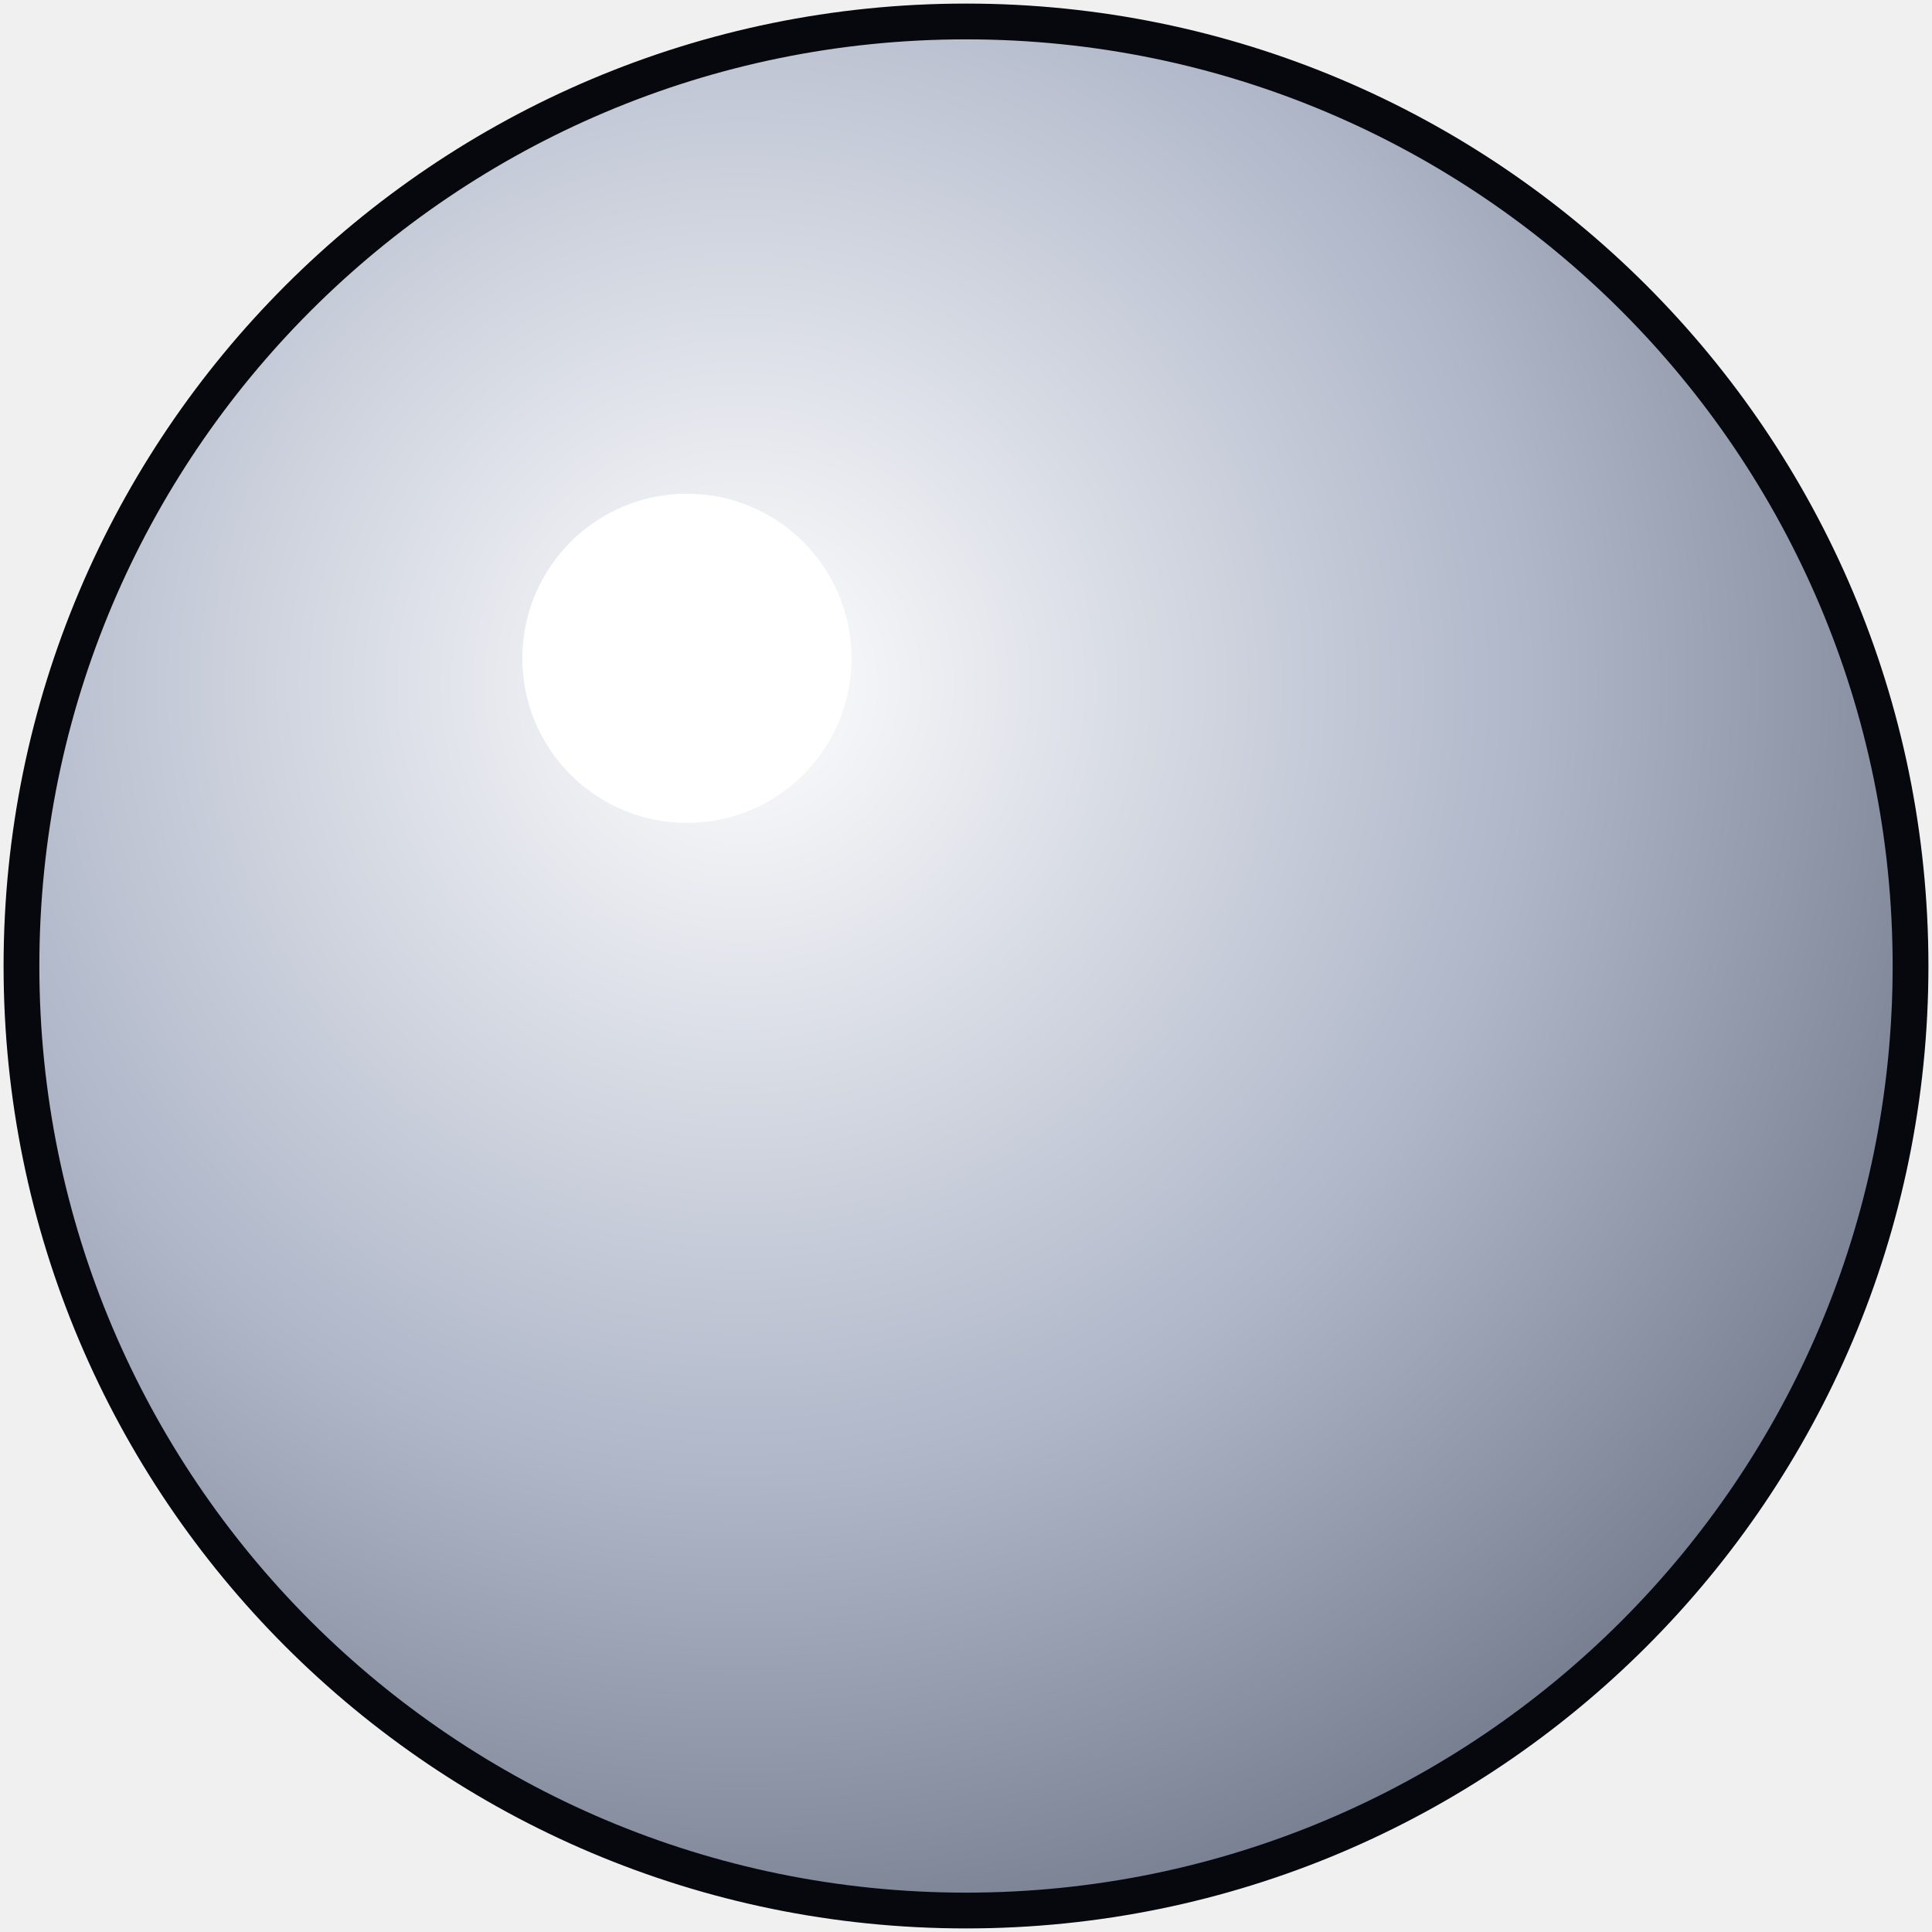
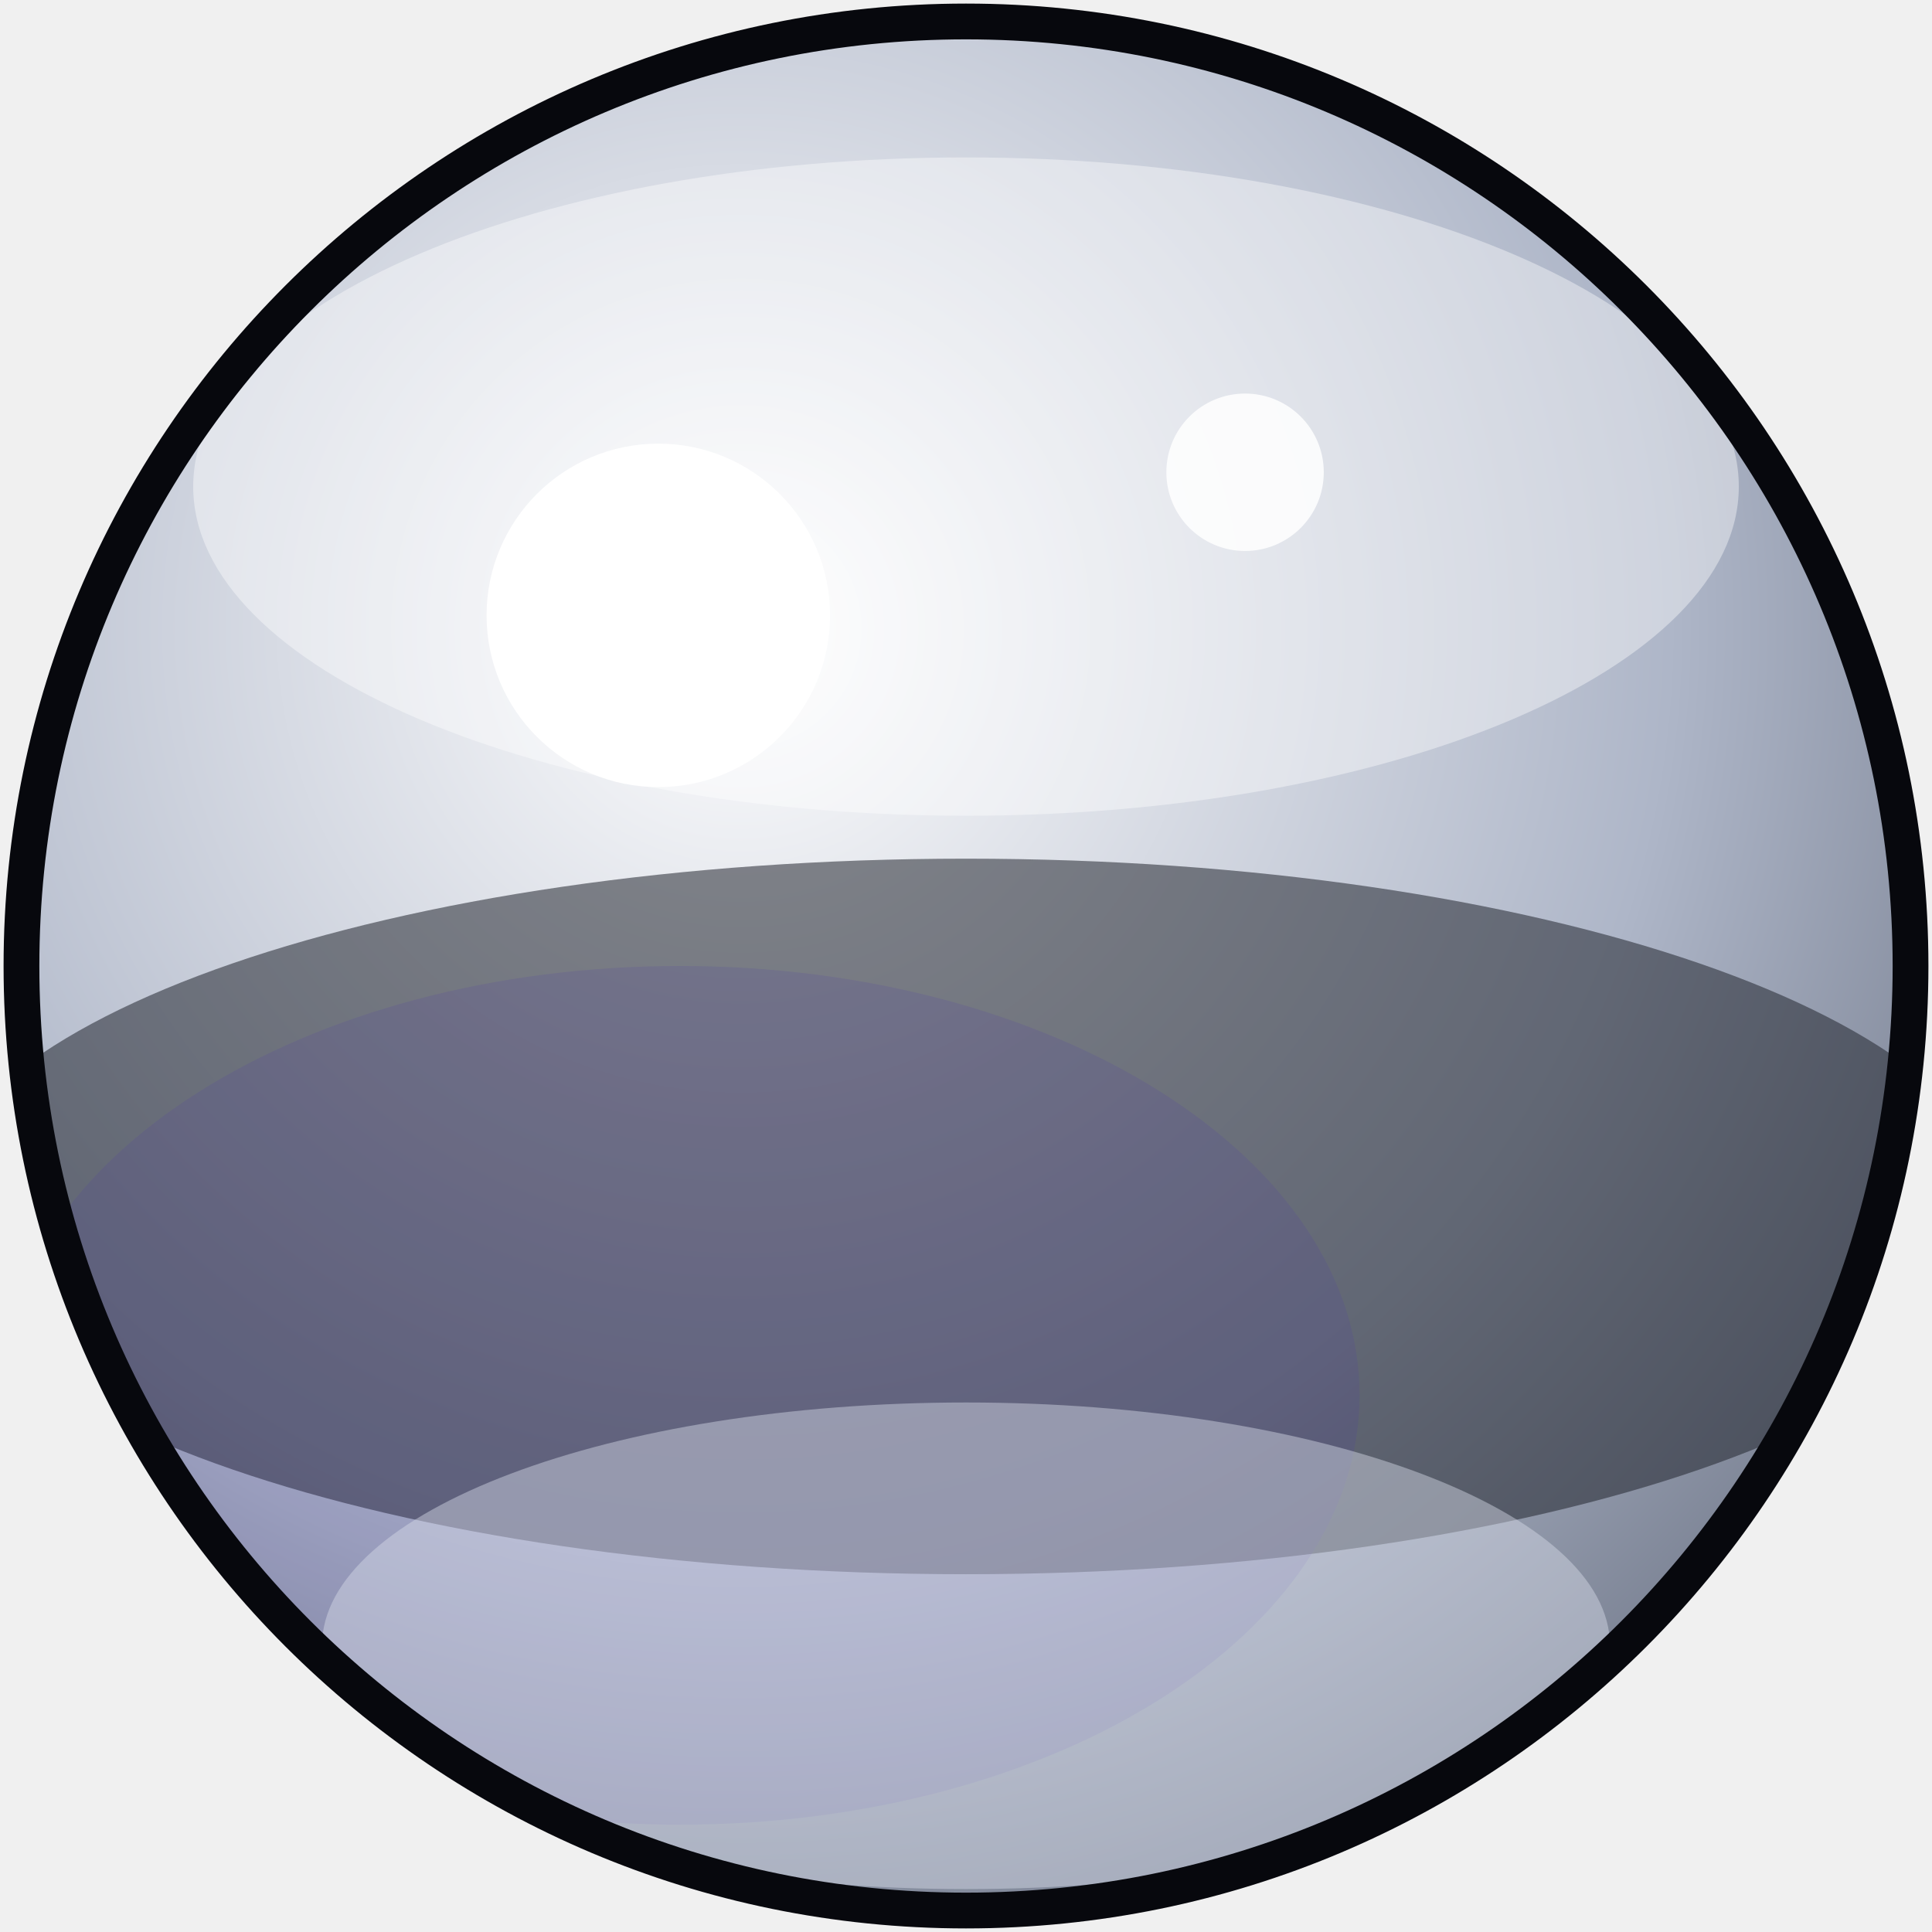
<svg xmlns="http://www.w3.org/2000/svg" viewBox="0 0 27 27" width="27" height="27">
  <defs>
-     <radialGradient id="ballChrome" cx="0.38" cy="0.35" r="0.85">
+     <radialGradient id="ballChrome" cx="0.38" cy="0.32" r="0.9">
      <stop offset="0" stop-color="#ffffff" />
-       <stop offset="0.5" stop-color="#aeb6c8" />
+       <stop offset="0.55" stop-color="#aeb6c8" />
      <stop offset="1" stop-color="#565d6e" />
    </radialGradient>
+     <clipPath id="ballClip">
+       <circle cx="13.5" cy="13.5" r="13.2" />
+     </clipPath>
  </defs>
-   <circle cx="13.5" cy="13.5" r="13.2" fill="url(#ballChrome)" stroke="#07080d" stroke-width="0.5" />
-   <circle cx="9.6" cy="9.2" r="2.3" fill="#ffffff" />
+   <circle cx="13.5" cy="13.5" r="13.2" fill="url(#ballChrome)" />
+   <g clip-path="url(#ballClip)">
+     <ellipse cx="13.5" cy="17" rx="14.5" ry="5" fill="#23262f" opacity="0.55" />
+     <ellipse cx="9.5" cy="19.5" rx="9.5" ry="6" fill="#4e37a8" opacity="0.16" />
+     <ellipse cx="13.5" cy="6.8" rx="10.8" ry="4.6" fill="#ffffff" opacity="0.4" />
+     <ellipse cx="13.5" cy="23" rx="9" ry="3.4" fill="#d7dce8" opacity="0.45" />
+   </g>
+   <circle cx="13.5" cy="13.5" r="13.2" fill="none" stroke="#07080d" stroke-width="0.5" />
+   <circle cx="9.2" cy="8.6" r="2.4" fill="#ffffff" />
+   <circle cx="17.4" cy="6.6" r="1.1" fill="#ffffff" opacity="0.85" />
</svg>
